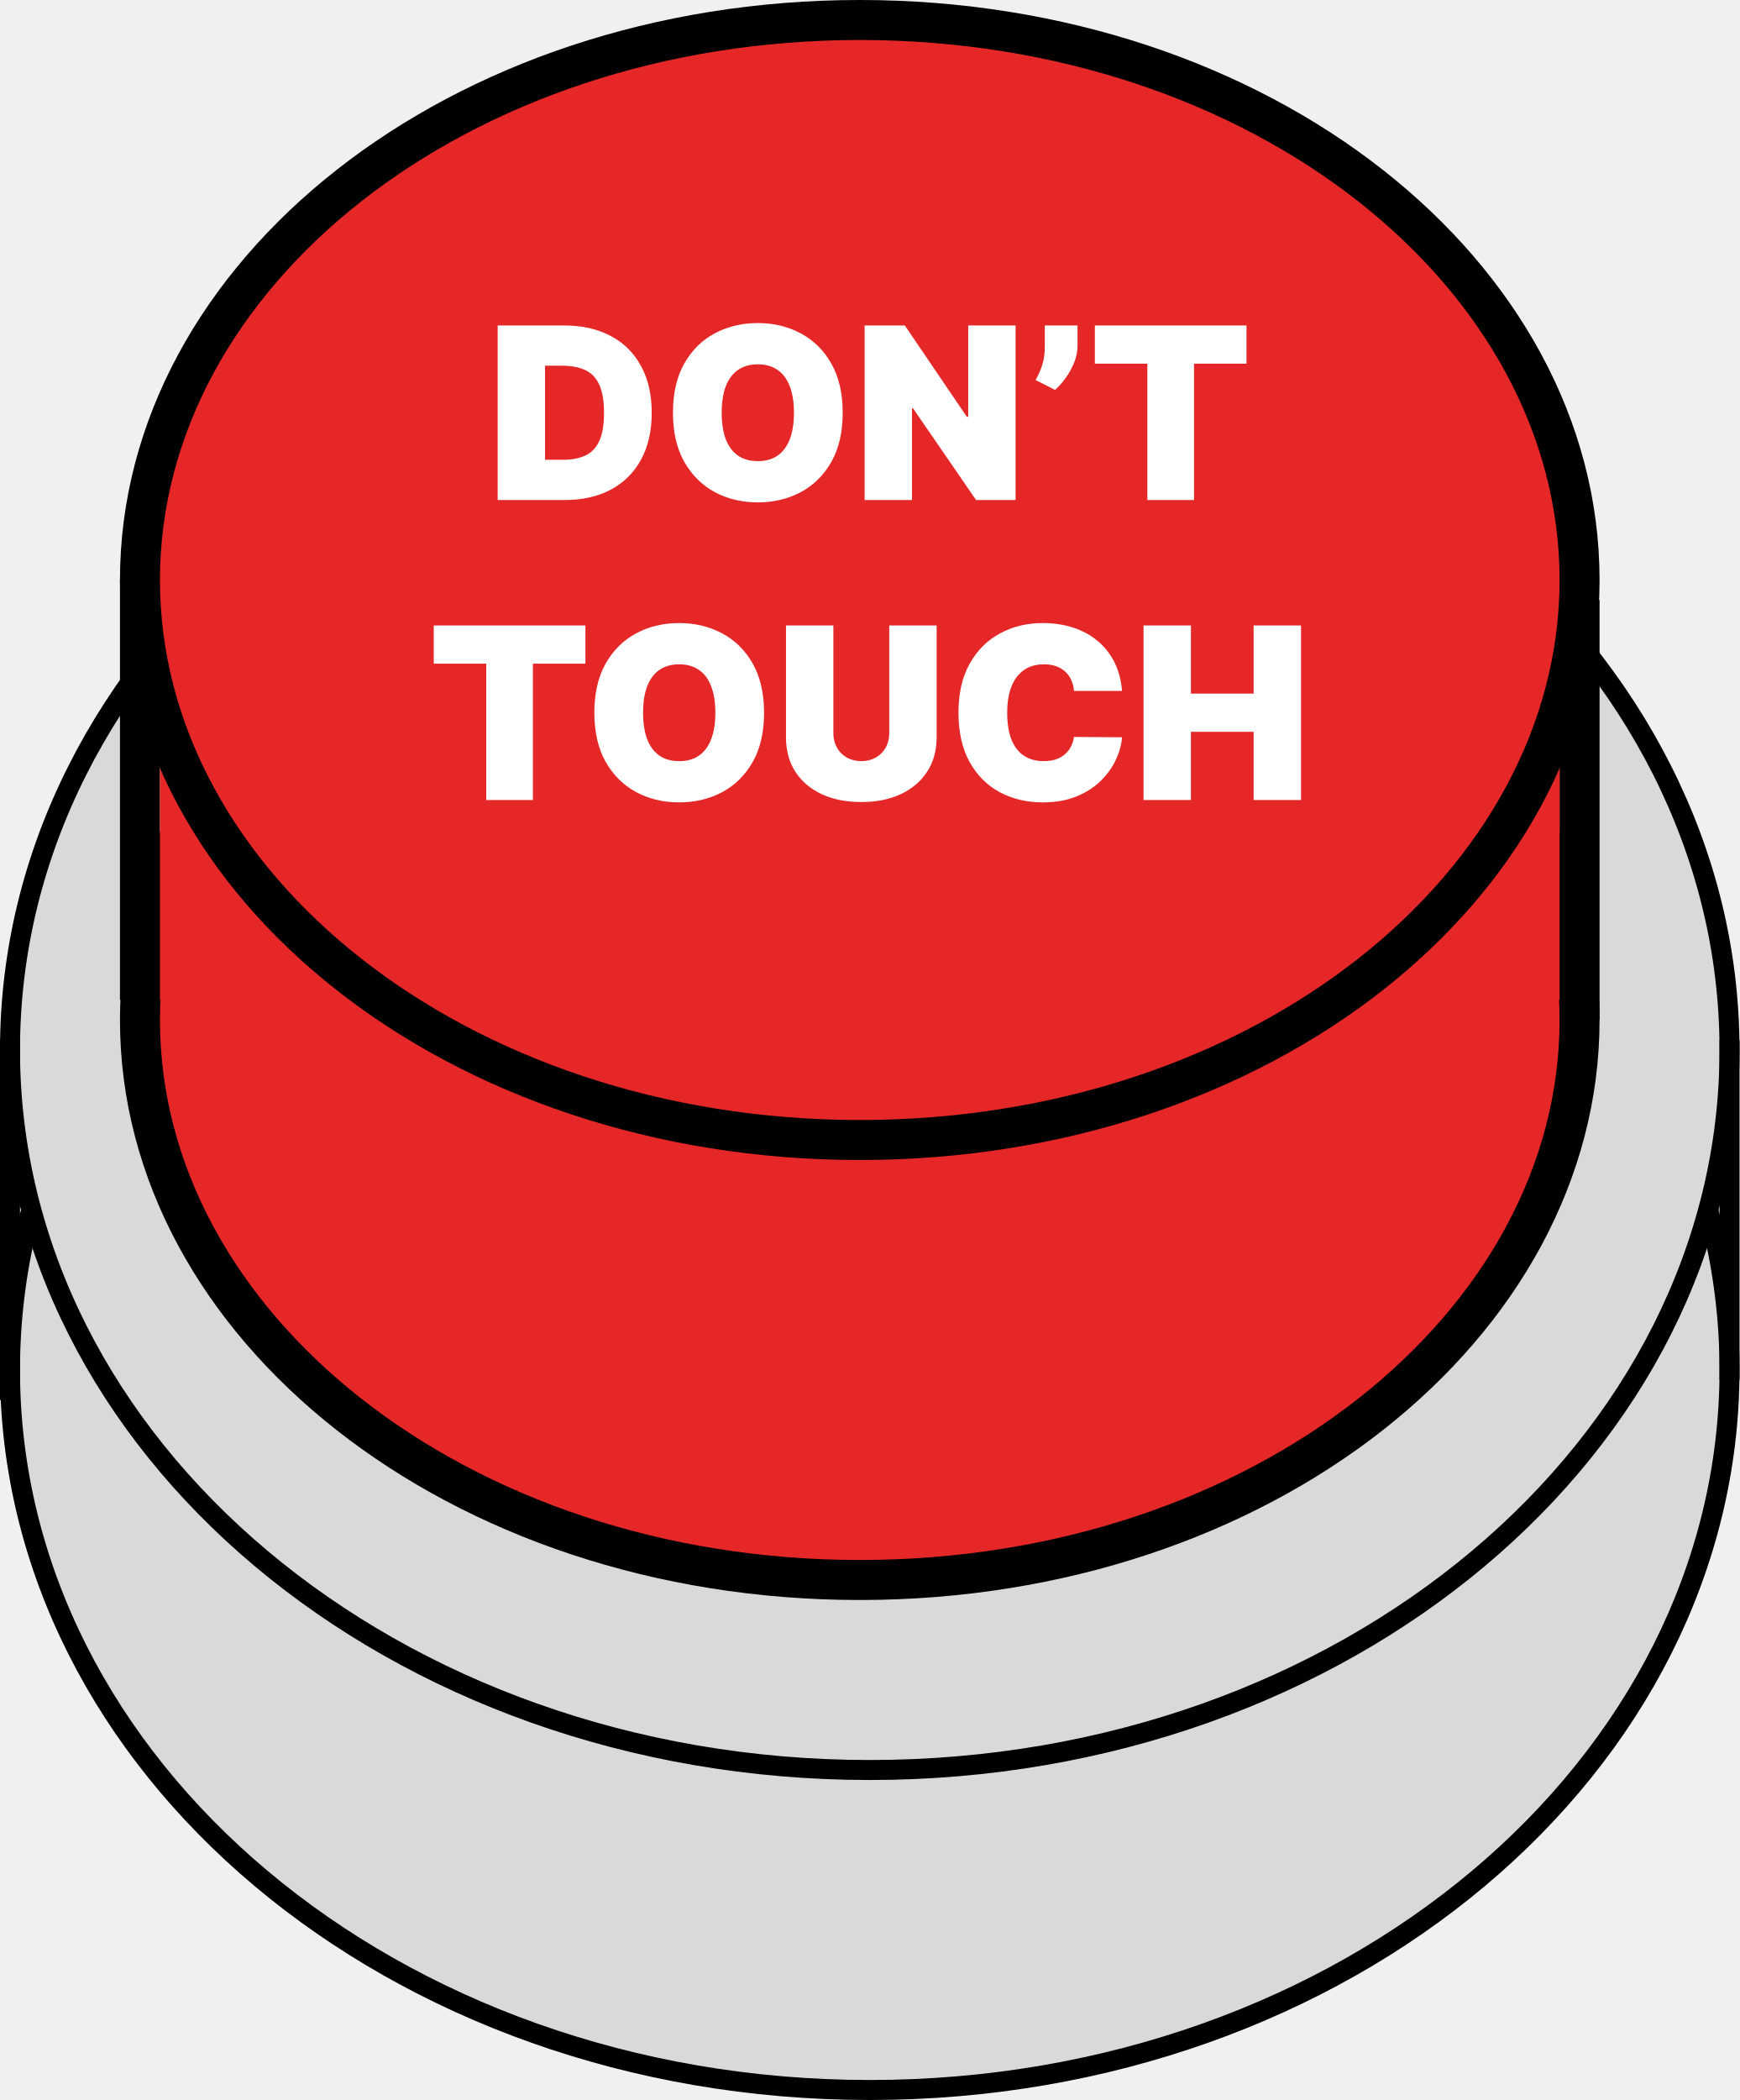
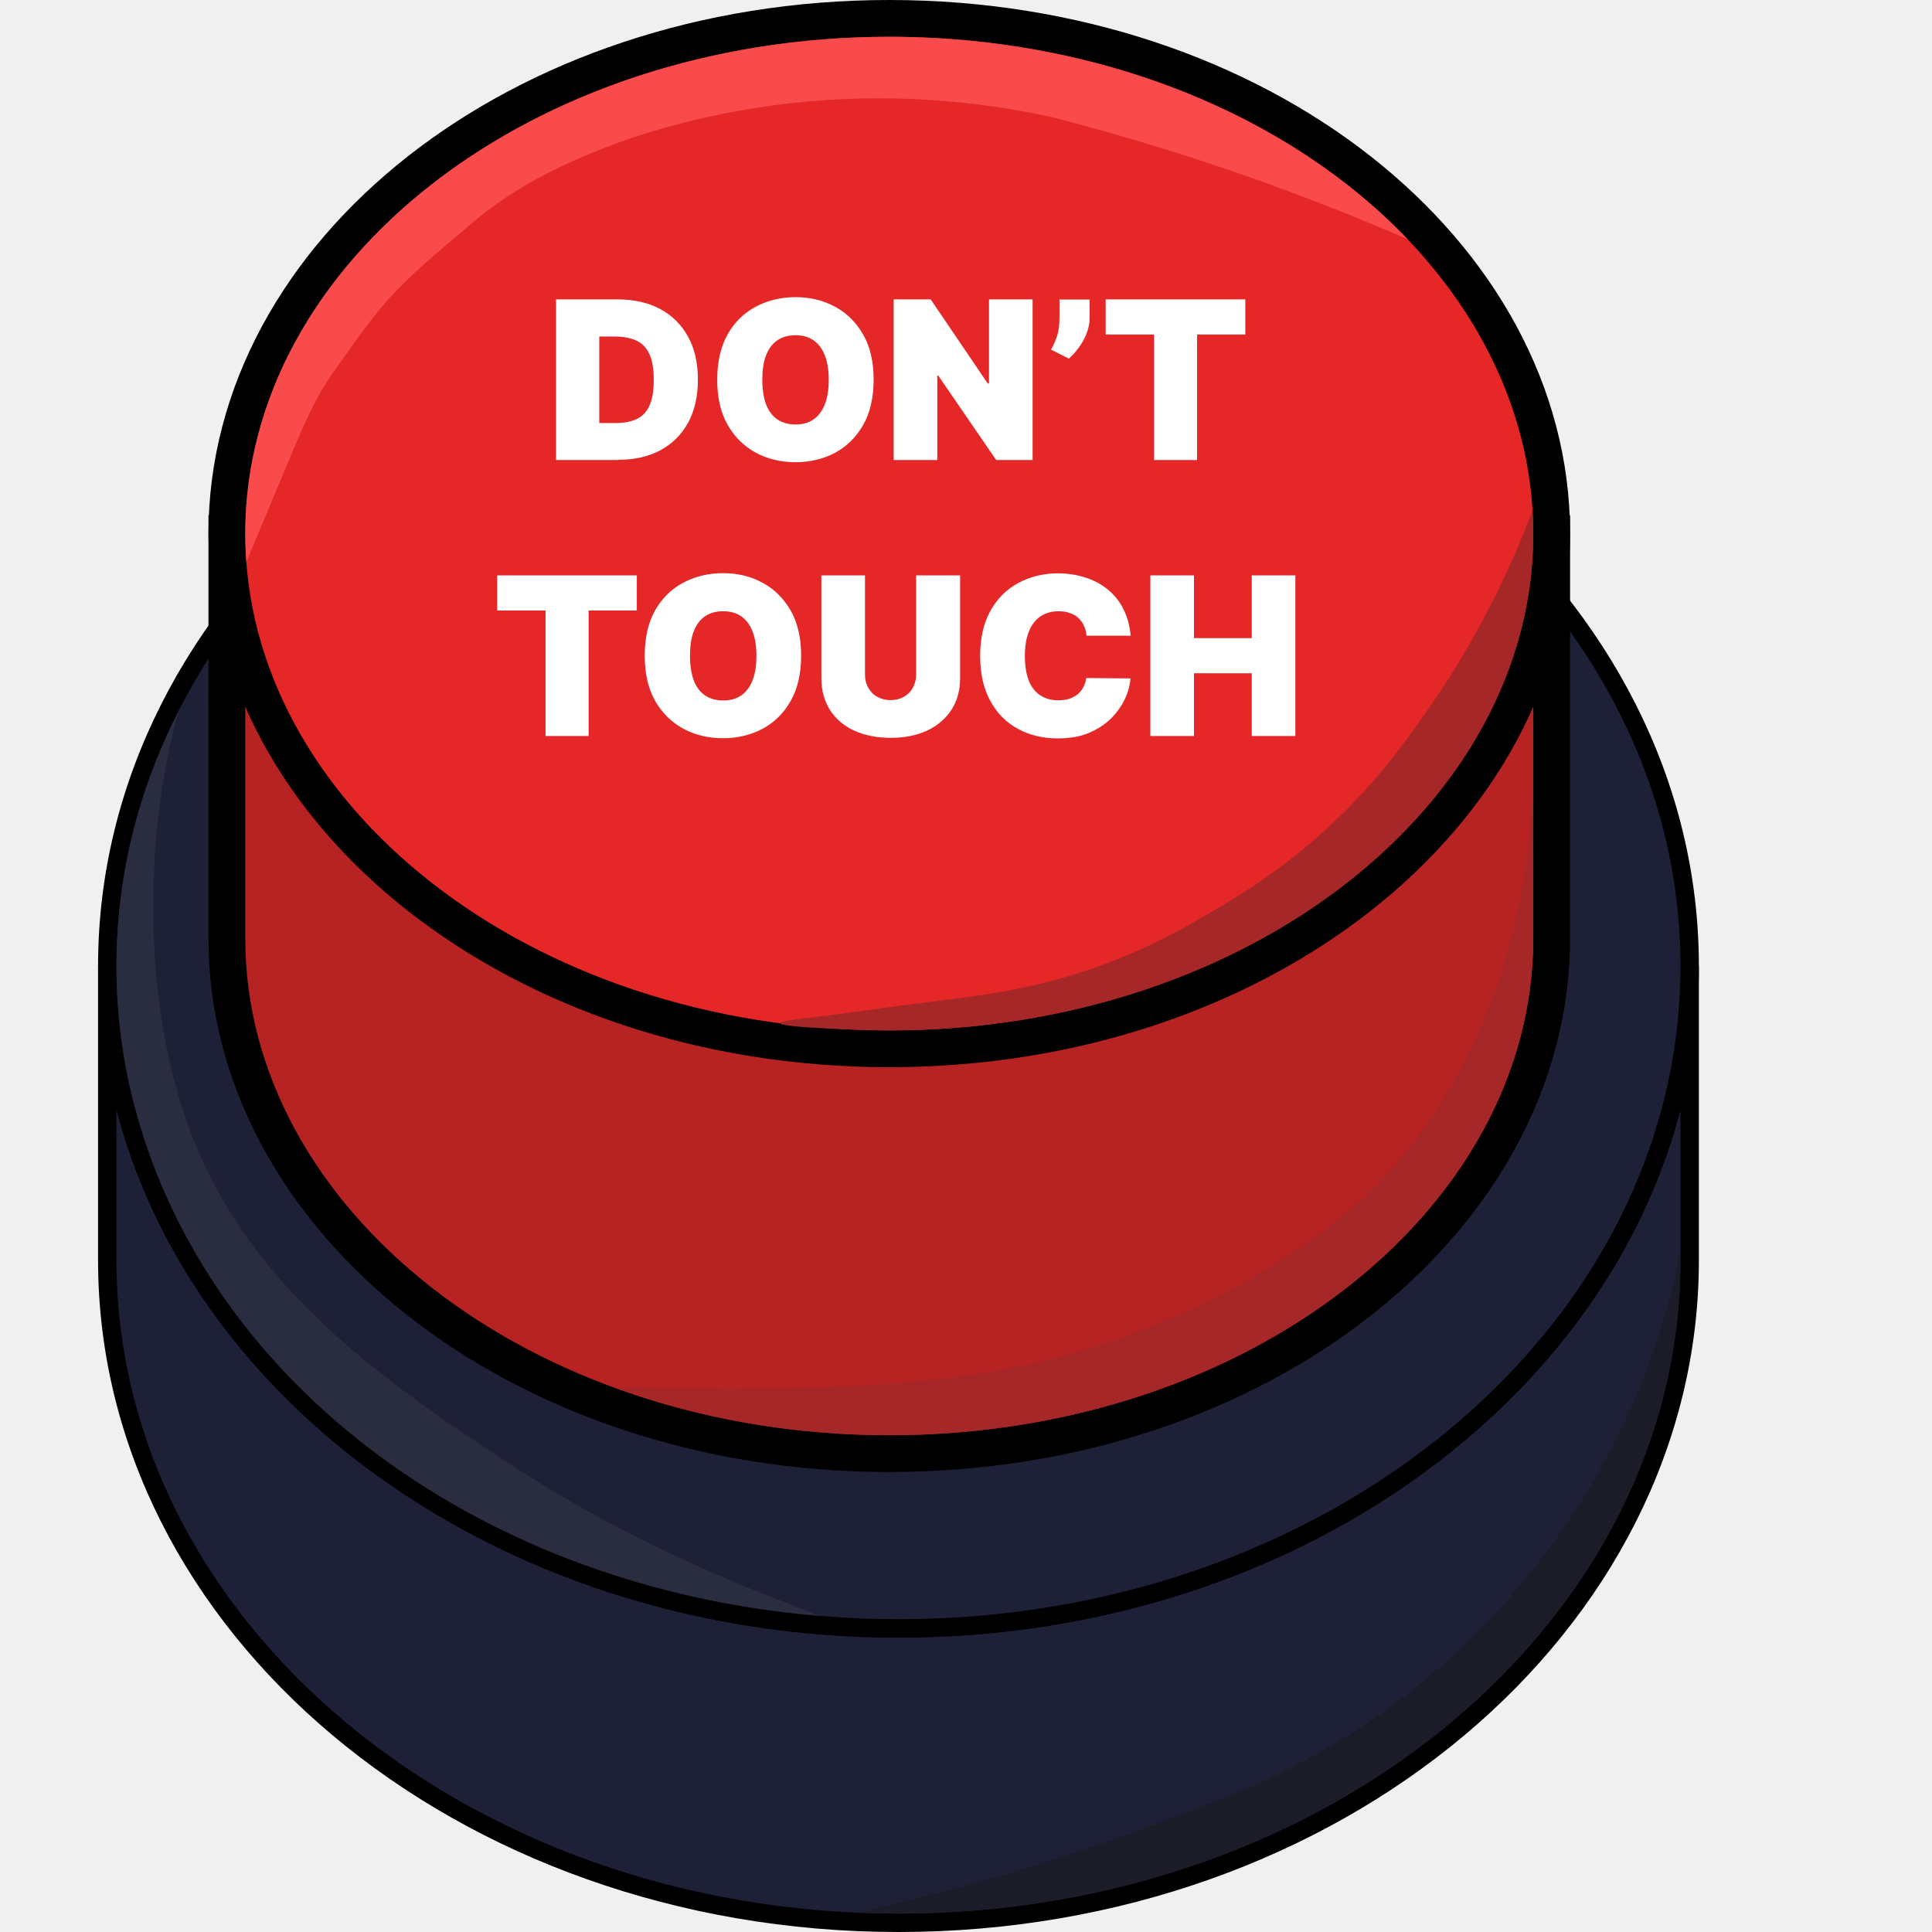
- <svg xmlns="http://www.w3.org/2000/svg" width="87" height="105" viewBox="0 0 87 105" fill="none">
-   <path d="M86.5 68.5C86.5 88.304 67.334 104.5 43.5 104.5C19.666 104.5 0.5 88.304 0.5 68.5C0.5 48.696 19.666 32.5 43.5 32.5C67.334 32.5 86.5 48.696 86.5 68.5Z" fill="#D9D9D9" stroke="black" />
-   <path d="M86.5 52.5C86.5 72.304 67.334 88.5 43.5 88.5C19.666 88.5 0.5 72.304 0.5 52.5C0.5 32.696 19.666 16.5 43.5 16.5C67.334 16.5 86.5 32.696 86.5 52.5Z" fill="#D9D9D9" stroke="black" />
-   <line x1="0.5" y1="52" x2="0.5" y2="70" stroke="black" />
-   <line x1="86.5" y1="52" x2="86.5" y2="69" stroke="black" />
-   <path d="M79 51C79 66.251 63.123 79 43 79C22.877 79 7 66.251 7 51C7 35.749 22.877 23 43 23C63.123 23 79 35.749 79 51Z" fill="#E62727" stroke="black" stroke-width="2" />
-   <line x1="7" y1="50" x2="7" y2="29" stroke="black" stroke-width="2" />
-   <line x1="79" y1="51" x2="79" y2="30" stroke="black" stroke-width="2" />
-   <rect x="8" y="26" width="70" height="24" fill="#E62727" />
-   <path d="M79 29C79 44.251 63.123 57 43 57C22.877 57 7 44.251 7 29C7 13.749 22.877 1 43 1C63.123 1 79 13.749 79 29Z" fill="#E62727" stroke="black" stroke-width="2" />
-   <path d="M28.249 25H24.891V16.273H28.215C29.112 16.273 29.888 16.447 30.541 16.797C31.197 17.143 31.703 17.643 32.058 18.297C32.416 18.947 32.595 19.727 32.595 20.636C32.595 21.546 32.418 22.327 32.062 22.98C31.707 23.631 31.204 24.131 30.554 24.48C29.903 24.827 29.135 25 28.249 25ZM27.26 22.989H28.163C28.595 22.989 28.963 22.919 29.267 22.78C29.574 22.641 29.807 22.401 29.966 22.06C30.128 21.719 30.209 21.244 30.209 20.636C30.209 20.028 30.126 19.554 29.962 19.213C29.8 18.872 29.561 18.632 29.246 18.493C28.933 18.354 28.55 18.284 28.095 18.284H27.26V22.989ZM42.146 20.636C42.146 21.608 41.957 22.428 41.579 23.095C41.201 23.76 40.691 24.264 40.049 24.608C39.407 24.949 38.691 25.119 37.902 25.119C37.106 25.119 36.387 24.947 35.745 24.604C35.106 24.257 34.598 23.751 34.22 23.087C33.845 22.419 33.657 21.602 33.657 20.636C33.657 19.665 33.845 18.847 34.22 18.182C34.598 17.514 35.106 17.01 35.745 16.669C36.387 16.325 37.106 16.153 37.902 16.153C38.691 16.153 39.407 16.325 40.049 16.669C40.691 17.01 41.201 17.514 41.579 18.182C41.957 18.847 42.146 19.665 42.146 20.636ZM39.709 20.636C39.709 20.114 39.639 19.673 39.5 19.315C39.363 18.954 39.16 18.682 38.89 18.497C38.623 18.31 38.294 18.216 37.902 18.216C37.51 18.216 37.179 18.31 36.909 18.497C36.642 18.682 36.439 18.954 36.299 19.315C36.163 19.673 36.095 20.114 36.095 20.636C36.095 21.159 36.163 21.601 36.299 21.962C36.439 22.32 36.642 22.592 36.909 22.78C37.179 22.965 37.51 23.057 37.902 23.057C38.294 23.057 38.623 22.965 38.89 22.78C39.16 22.592 39.363 22.32 39.5 21.962C39.639 21.601 39.709 21.159 39.709 20.636ZM50.793 16.273V25H48.816L45.663 20.415H45.611V25H43.242V16.273H45.254L48.356 20.841H48.424V16.273H50.793ZM53.891 16.273V17.296C53.891 17.574 53.834 17.852 53.721 18.131C53.61 18.406 53.468 18.663 53.295 18.902C53.124 19.138 52.948 19.335 52.766 19.494L51.795 19C51.914 18.796 52.021 18.558 52.114 18.288C52.208 18.018 52.255 17.688 52.255 17.296V16.273H53.891ZM54.758 18.182V16.273H62.343V18.182H59.718V25H57.383V18.182H54.758ZM21.693 33.182V31.273H29.278V33.182H26.653V40H24.318V33.182H21.693ZM38.214 35.636C38.214 36.608 38.025 37.428 37.648 38.095C37.27 38.76 36.76 39.264 36.118 39.608C35.476 39.949 34.76 40.119 33.97 40.119C33.175 40.119 32.456 39.947 31.814 39.604C31.174 39.257 30.666 38.751 30.288 38.087C29.913 37.419 29.726 36.602 29.726 35.636C29.726 34.665 29.913 33.847 30.288 33.182C30.666 32.514 31.174 32.01 31.814 31.669C32.456 31.325 33.175 31.153 33.97 31.153C34.76 31.153 35.476 31.325 36.118 31.669C36.76 32.01 37.27 32.514 37.648 33.182C38.025 33.847 38.214 34.665 38.214 35.636ZM35.777 35.636C35.777 35.114 35.707 34.673 35.568 34.315C35.432 33.955 35.228 33.682 34.959 33.497C34.692 33.31 34.362 33.216 33.97 33.216C33.578 33.216 33.247 33.31 32.977 33.497C32.71 33.682 32.507 33.955 32.368 34.315C32.231 34.673 32.163 35.114 32.163 35.636C32.163 36.159 32.231 36.601 32.368 36.962C32.507 37.32 32.71 37.592 32.977 37.78C33.247 37.965 33.578 38.057 33.97 38.057C34.362 38.057 34.692 37.965 34.959 37.78C35.228 37.592 35.432 37.32 35.568 36.962C35.707 36.601 35.777 36.159 35.777 35.636ZM44.475 31.273H46.845V36.864C46.845 37.528 46.685 38.104 46.367 38.59C46.052 39.072 45.612 39.446 45.046 39.71C44.481 39.972 43.825 40.102 43.078 40.102C42.325 40.102 41.666 39.972 41.1 39.71C40.535 39.446 40.095 39.072 39.779 38.59C39.467 38.104 39.31 37.528 39.31 36.864V31.273H41.68V36.659C41.68 36.929 41.739 37.17 41.859 37.383C41.978 37.594 42.143 37.758 42.353 37.878C42.566 37.997 42.808 38.057 43.078 38.057C43.35 38.057 43.592 37.997 43.802 37.878C44.012 37.758 44.177 37.594 44.296 37.383C44.416 37.17 44.475 36.929 44.475 36.659V31.273ZM56.118 34.545H53.715C53.698 34.347 53.653 34.166 53.579 34.004C53.508 33.842 53.408 33.703 53.28 33.587C53.155 33.467 53.003 33.376 52.824 33.314C52.645 33.249 52.442 33.216 52.215 33.216C51.817 33.216 51.481 33.312 51.205 33.506C50.932 33.699 50.725 33.976 50.583 34.337C50.444 34.697 50.374 35.131 50.374 35.636C50.374 36.17 50.445 36.618 50.587 36.979C50.732 37.337 50.941 37.606 51.214 37.788C51.486 37.967 51.815 38.057 52.198 38.057C52.417 38.057 52.613 38.03 52.786 37.976C52.959 37.919 53.11 37.838 53.238 37.733C53.366 37.628 53.469 37.501 53.549 37.354C53.631 37.203 53.687 37.034 53.715 36.847L56.118 36.864C56.09 37.233 55.986 37.609 55.807 37.993C55.628 38.374 55.374 38.726 55.045 39.05C54.718 39.371 54.313 39.629 53.83 39.825C53.347 40.021 52.786 40.119 52.147 40.119C51.346 40.119 50.627 39.947 49.991 39.604C49.357 39.26 48.856 38.754 48.486 38.087C48.12 37.419 47.937 36.602 47.937 35.636C47.937 34.665 48.124 33.847 48.499 33.182C48.874 32.514 49.38 32.01 50.016 31.669C50.653 31.325 51.363 31.153 52.147 31.153C52.698 31.153 53.205 31.229 53.668 31.379C54.131 31.53 54.538 31.75 54.887 32.04C55.236 32.327 55.518 32.68 55.731 33.101C55.944 33.521 56.073 34.003 56.118 34.545ZM57.193 40V31.273H59.563V34.682H62.699V31.273H65.068V40H62.699V36.591H59.563V40H57.193Z" fill="white" />
+ <svg xmlns="http://www.w3.org/2000/svg" id="Button" viewBox="0 0 94.34 105" width="50" height="50">
+   <defs>
+     <style>
+       .cls-1 {
+         fill: #b72323;
+       }
+ 
+       .cls-1, .cls-2 {
+         stroke-width: 2px;
+       }
+ 
+       .cls-1, .cls-2, .cls-3 {
+         stroke: #000;
+       }
+ 
+       .cls-4 {
+         fill: #a62727;
+       }
+ 
+       .cls-4, .cls-5, .cls-6, .cls-7, .cls-8 {
+         stroke-width: 0px;
+       }
+ 
+       .cls-2 {
+         fill: #e62727;
+       }
+ 
+       .cls-5 {
+         fill: #1b1c28;
+       }
+ 
+       .cls-3 {
+         fill: #1e2037;
+       }
+ 
+       .cls-6 {
+         fill: #f94b4b;
+       }
+ 
+       .cls-7 {
+         fill: #fff;
+       }
+ 
+       .cls-8 {
+         fill: #2a2d3f;
+       }
+     </style>
+   </defs>
+   <g id="Bot_blue">
+     <path class="cls-3" d="M86.5,52.5v16c0,19.8-19.17,36-43,36S.5,88.3.5,68.5v-16c0,2.75.37,5.43,1.07,8,4.34,15.99,21.41,28,41.93,28s37.59-12.01,41.93-28c.7-2.57,1.07-5.25,1.07-8Z" />
+     <path class="cls-5" d="M86,67.89v.61c0,19.58-19.07,35.5-42.5,35.5-.75,0-1.49-.02-2.22-.05,1.65-.41,3.29-.82,4.94-1.23,1.92-.5,3.91-1.08,5.98-1.74,2.78-.89,5.38-1.85,7.79-2.82,2.77-.98,6.53-2.65,10.45-5.55,3.29-2.44,5.68-5,7.34-7.07,1.99-2.45,4.39-6,6.21-10.66,1-2.55,1.62-4.93,2.02-6.99Z" />
+   </g>
+   <g id="Top_blue">
+     <path class="cls-3" d="M86.5,52.5c0,2.75-.37,5.43-1.07,8-4.34,15.99-21.41,28-41.93,28S5.91,76.49,1.57,60.5c-.7-2.57-1.07-5.25-1.07-8C.5,32.7,19.67,16.5,43.5,16.5s43,16.2,43,36Z" />
+     <path class="cls-8" d="M39.16,87.81c-18.08-1.5-33.01-12.36-37.11-27.44-.7-2.57-1.05-5.21-1.05-7.87,0-4.9,1.2-9.57,3.36-13.82-.61,2.27-1.25,5.47-1.34,9.34-.05,2.18-.14,7.85,2.05,13.62,3.15,8.32,10.48,13.5,17.67,18.16,4.33,2.8,8.72,4.95,13.51,6.86,1.44.57,2.95,1.15,2.91,1.15Z" />
+   </g>
+   <g id="Bot_red">
+     <path class="cls-1" d="M79,29v22c0,15.25-15.88,28-36,28S7,66.25,7,51v-22h13.76c6.09-3.75,13.79-6,22.24-6s16.15,2.25,22.24,6h13.76Z" />
+     <path class="cls-4" d="M77.98,40.67c0,3.44.01,6.89.02,10.33,0,14.89-15.7,27-35,27-5.37,0-10.46-.94-15.01-2.62,1.59.05,3.82.11,6.49.1,1.33,0,3.98-.02,6.31-.14,3.37-.18,8.3-.45,14.12-2.39,4.62-1.54,7.75-3.45,8.56-3.96,2.06-1.28,4.91-3.09,7.63-6.41.4-.49,2.04-2.53,3.57-5.73,2.87-6,3.39-11.98,3.32-16.17Z" />
+   </g>
+   <g id="Top_red">
+     <g id="Top_red-2" data-name="Top_red">
+       <path class="cls-2" d="M79,29c0,15.25-15.88,28-36,28S7,44.25,7,29,22.88,1,43,1s36,12.75,36,28Z" />
+       <path class="cls-4" d="M78,29c0,14.89-15.7,27-35,27-.84,0-5.94-.13-5.94-.4,0-.11.79-.19,2.04-.34,2.04-.25,4.07-.56,6.11-.81,2.56-.31,5.17-.63,8.19-1.6,3.17-1.02,5.44-2.31,6.96-3.2,1.37-.8,3.72-2.17,6.31-4.52,2.65-2.4,4.22-4.6,5.45-6.35,1.74-2.46,3.98-6.13,5.84-11.02.03.42.04.83.04,1.25Z" />
+     </g>
+     <path class="cls-6" d="M71.17,13c-2.05-.89-4.2-1.76-6.46-2.6-4.54-1.69-8.88-3.01-12.93-4.05-3.89-.84-8.72-1.35-14.14-.74-5.07.57-8.72,1.89-9.84,2.32-2.75,1.05-5.27,2.31-7.51,4.22-1.34,1.15-2.77,2.3-4.02,3.59-1.32,1.35-2.35,2.91-3.45,4.44-1.08,1.51-1.71,3.09-2.43,4.79-.78,1.86-1.55,3.71-2.33,5.57-.04-.51-.06-1.02-.06-1.53C8,14.11,23.7,2,43,2c11.54,0,21.79,4.33,28.17,11Z" />
+   </g>
+   <path id="Text" class="cls-7" d="M28.25,25h-3.36v-8.73h3.32c.9,0,1.67.17,2.33.52.66.35,1.16.85,1.52,1.5.36.65.54,1.43.54,2.34s-.18,1.69-.53,2.34c-.36.65-.86,1.15-1.51,1.5-.65.35-1.42.52-2.31.52ZM27.26,22.99h.9c.43,0,.8-.07,1.1-.21.31-.14.54-.38.7-.72.16-.34.24-.82.24-1.42s-.08-1.08-.25-1.42c-.16-.34-.4-.58-.72-.72-.31-.14-.7-.21-1.15-.21h-.84v4.7ZM42.15,20.64c0,.97-.19,1.79-.57,2.46-.38.66-.89,1.17-1.53,1.51-.64.34-1.36.51-2.15.51s-1.51-.17-2.16-.52c-.64-.35-1.15-.85-1.53-1.52-.38-.67-.56-1.48-.56-2.45s.19-1.79.56-2.45c.38-.67.89-1.17,1.53-1.51.64-.34,1.36-.52,2.16-.52s1.51.17,2.15.52c.64.34,1.15.85,1.53,1.51.38.66.57,1.48.57,2.45ZM39.71,20.64c0-.52-.07-.96-.21-1.32-.14-.36-.34-.63-.61-.82-.27-.19-.6-.28-.99-.28s-.72.09-.99.28c-.27.18-.47.46-.61.82-.14.36-.2.8-.2,1.32s.07.96.2,1.33c.14.36.34.63.61.82.27.18.6.28.99.28s.72-.09.99-.28c.27-.19.47-.46.61-.82.14-.36.21-.8.21-1.33ZM50.79,16.27v8.73h-1.98l-3.15-4.59h-.05v4.59h-2.37v-8.73h2.01l3.1,4.57h.07v-4.57h2.37ZM53.89,16.27v1.02c0,.28-.06.56-.17.84-.11.28-.25.53-.43.77-.17.24-.35.43-.53.59l-.97-.49c.12-.2.23-.44.32-.71.09-.27.14-.6.14-.99v-1.02h1.64ZM54.76,18.18v-1.91h7.59v1.91h-2.62v6.82h-2.34v-6.82h-2.62ZM21.69,33.18v-1.91h7.59v1.91h-2.62v6.82h-2.34v-6.82h-2.62ZM38.21,35.64c0,.97-.19,1.79-.57,2.46-.38.66-.89,1.17-1.53,1.51-.64.34-1.36.51-2.15.51s-1.51-.17-2.16-.52c-.64-.35-1.15-.85-1.53-1.52-.38-.67-.56-1.48-.56-2.45s.19-1.79.56-2.45c.38-.67.89-1.17,1.53-1.51.64-.34,1.36-.52,2.16-.52s1.51.17,2.15.52c.64.34,1.15.85,1.53,1.51.38.66.57,1.48.57,2.45ZM35.78,35.64c0-.52-.07-.96-.21-1.32-.14-.36-.34-.63-.61-.82-.27-.19-.6-.28-.99-.28s-.72.09-.99.28c-.27.18-.47.46-.61.82-.14.36-.2.8-.2,1.32s.07.96.2,1.33c.14.36.34.63.61.82.27.18.6.28.99.28s.72-.09.99-.28c.27-.19.47-.46.61-.82.14-.36.21-.8.21-1.33ZM44.48,31.27h2.37v5.59c0,.66-.16,1.24-.48,1.73-.32.48-.76.86-1.32,1.12-.57.26-1.22.39-1.97.39s-1.41-.13-1.98-.39c-.57-.26-1.01-.64-1.32-1.12-.31-.49-.47-1.06-.47-1.73v-5.59h2.37v5.39c0,.27.06.51.18.72.12.21.28.38.49.49.21.12.45.18.72.18s.51-.06.72-.18c.21-.12.38-.28.49-.49.12-.21.18-.45.18-.72v-5.39ZM56.12,34.55h-2.4c-.02-.2-.06-.38-.14-.54-.07-.16-.17-.3-.3-.42-.12-.12-.28-.21-.46-.27-.18-.07-.38-.1-.61-.1-.4,0-.73.1-1.01.29-.27.19-.48.47-.62.83-.14.36-.21.79-.21,1.3,0,.53.07.98.21,1.34.14.36.35.63.63.81.27.18.6.27.98.27.22,0,.41-.03.59-.08.17-.06.32-.14.45-.24.13-.11.23-.23.31-.38.08-.15.14-.32.17-.51l2.4.02c-.03.37-.13.75-.31,1.13-.18.38-.43.73-.76,1.06-.33.32-.73.58-1.21.78-.48.2-1.04.29-1.68.29-.8,0-1.52-.17-2.16-.52-.63-.34-1.14-.85-1.5-1.52-.37-.67-.55-1.48-.55-2.45s.19-1.79.56-2.45c.38-.67.88-1.17,1.52-1.51.64-.34,1.35-.52,2.13-.52.55,0,1.06.08,1.52.23.46.15.87.37,1.22.66.35.29.63.64.84,1.06.21.42.34.9.39,1.44ZM57.19,40v-8.73h2.37v3.41h3.14v-3.41h2.37v8.73h-2.37v-3.41h-3.14v3.41h-2.37Z" />
</svg>
